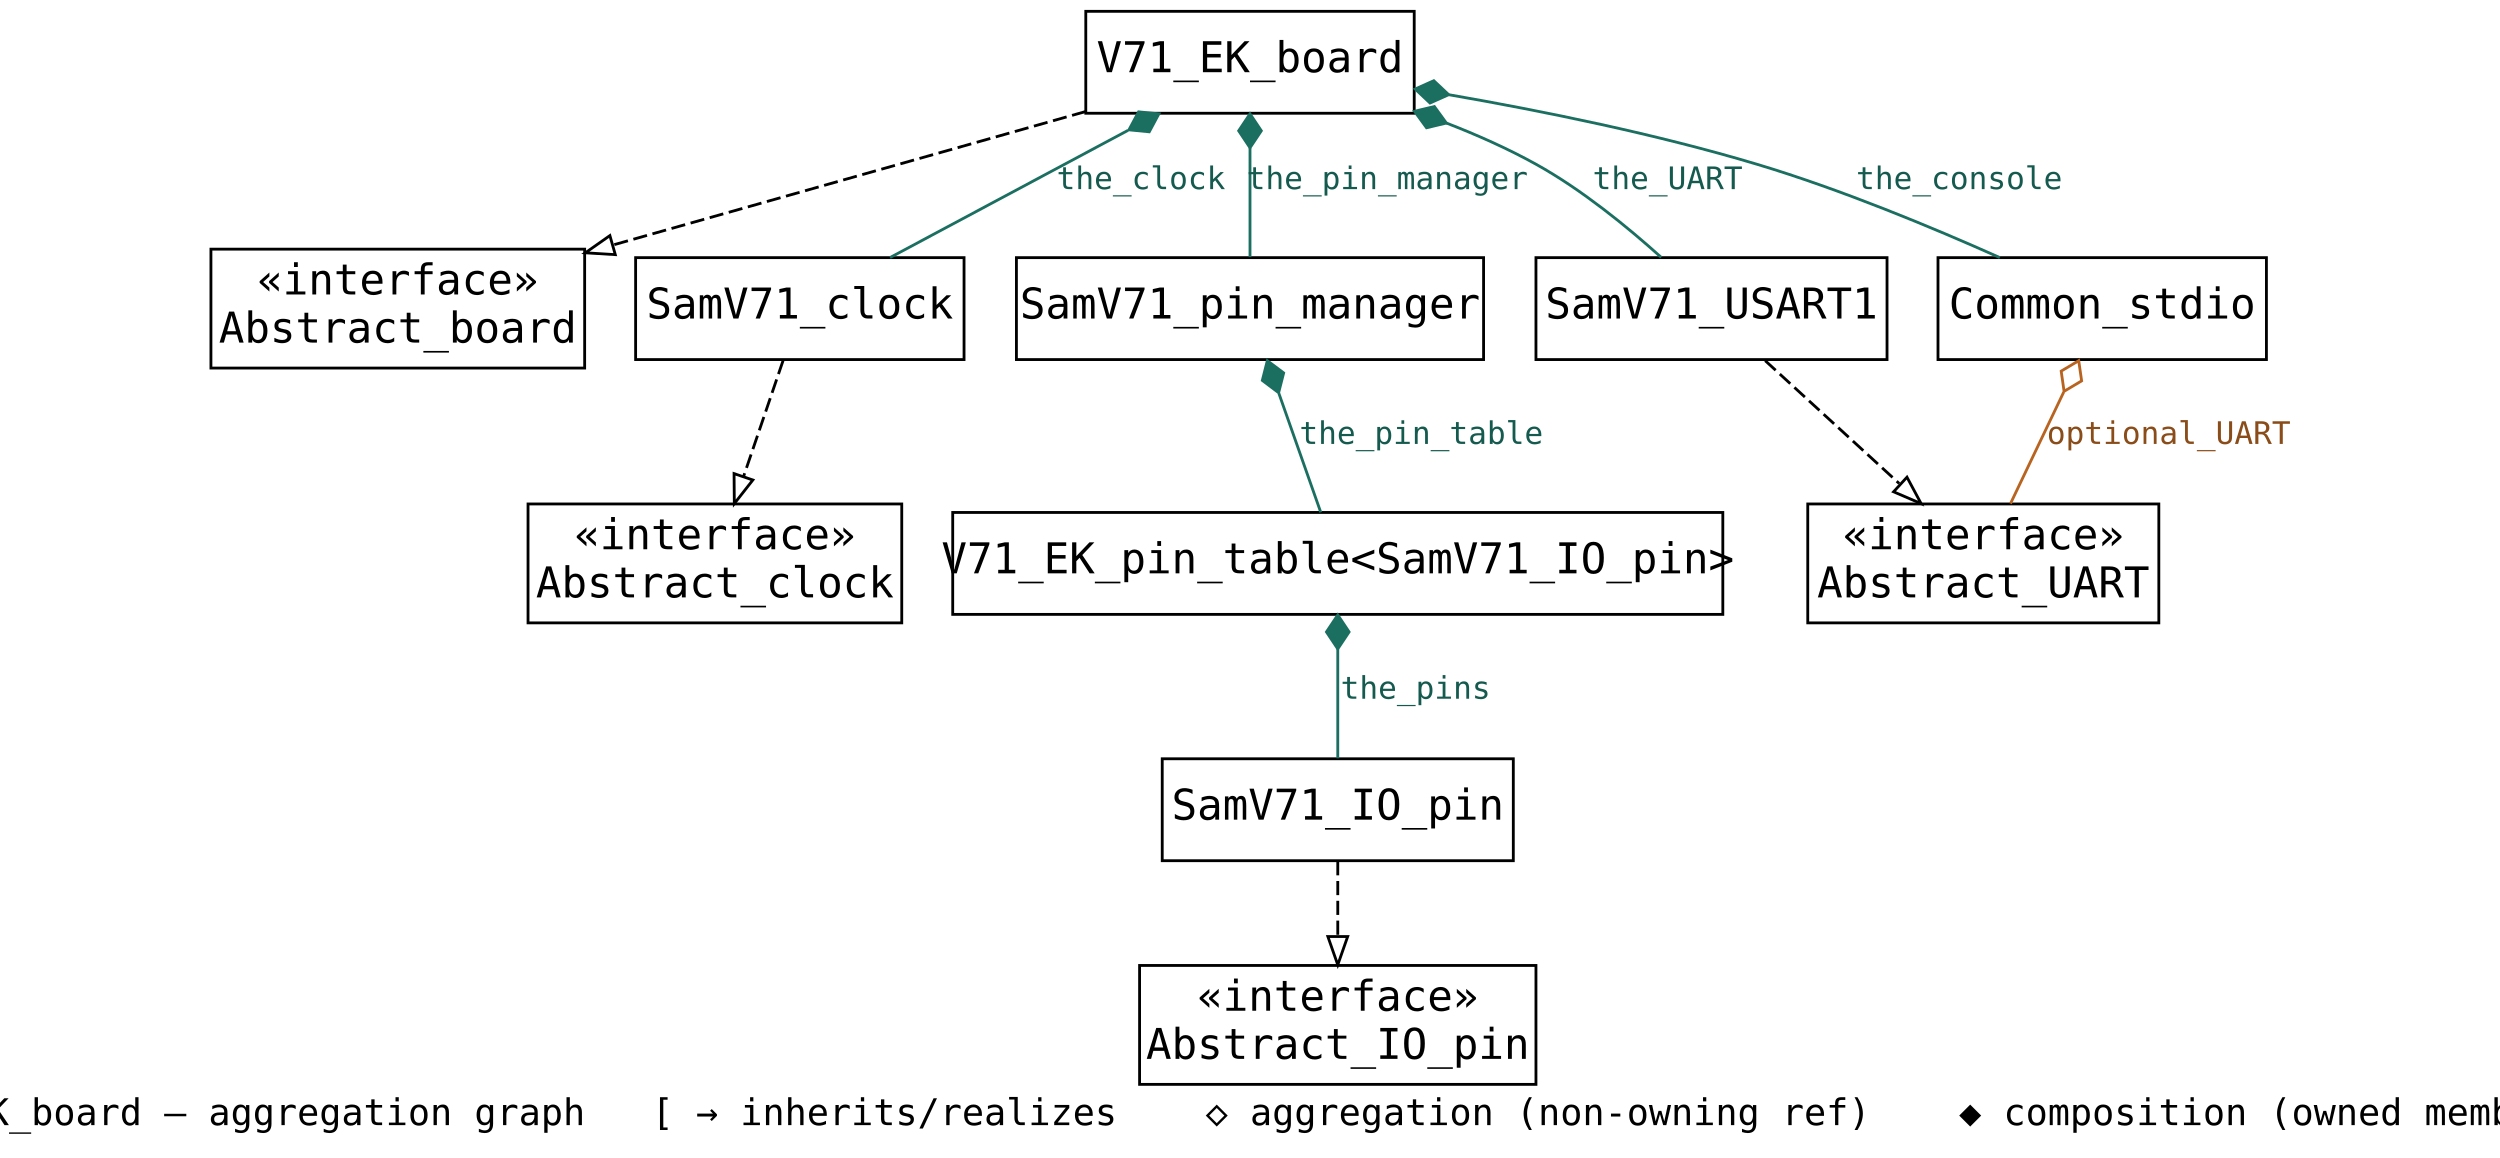
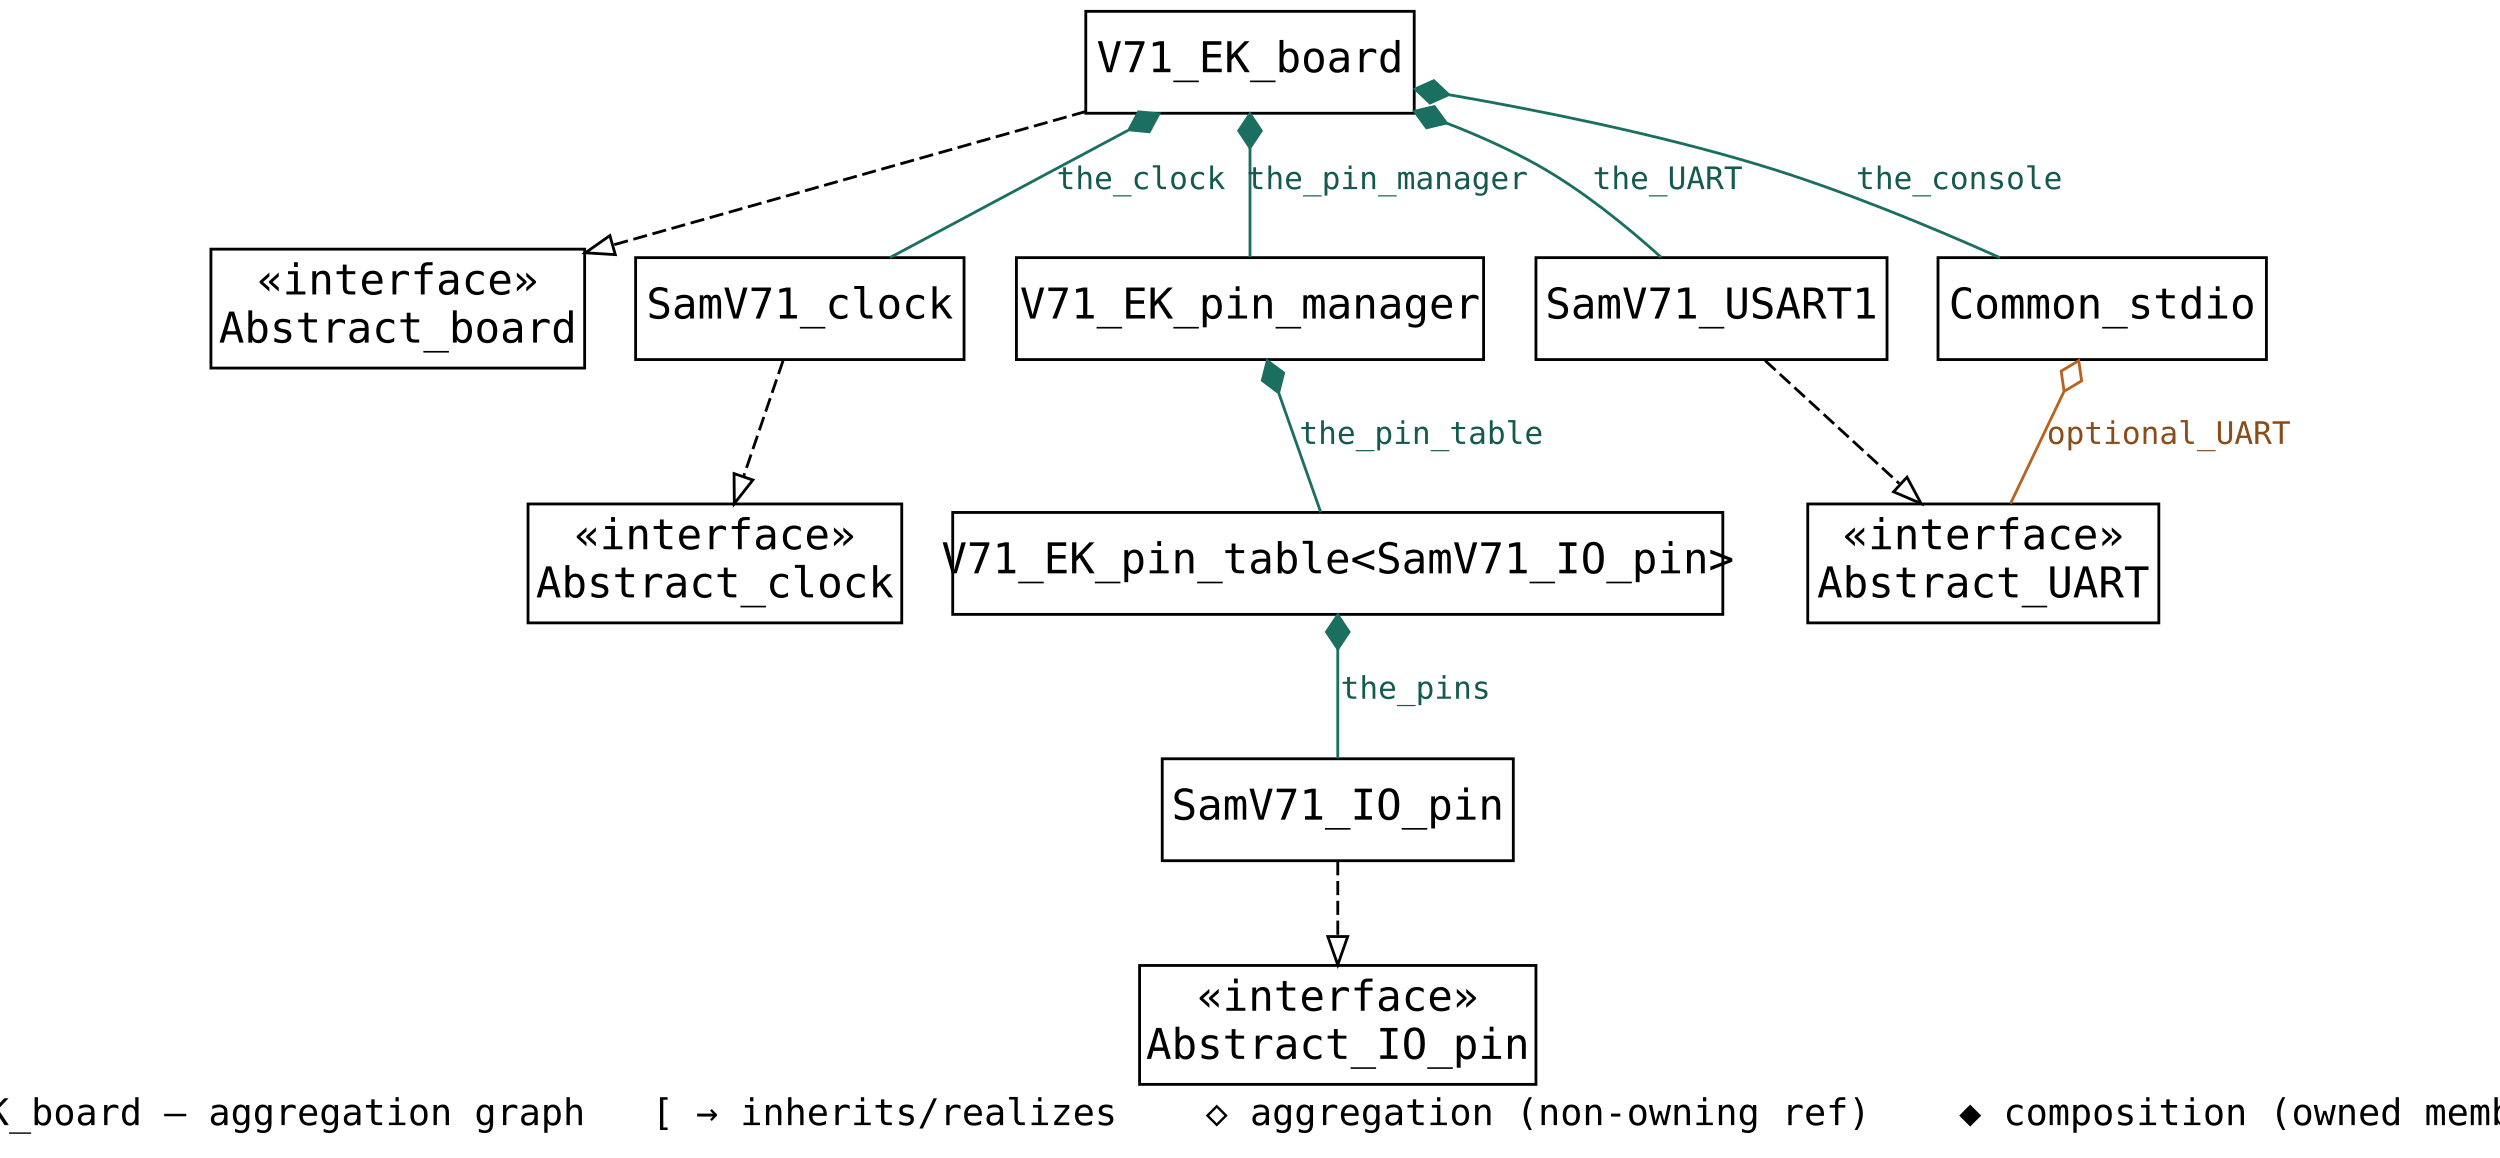
<svg xmlns="http://www.w3.org/2000/svg" width="883pt" height="409pt" viewBox="0.00 0.00 883.00 409.00">
  <g id="graph0" class="graph" transform="scale(1 1) rotate(0) translate(4 405)">
    <polygon fill="white" stroke="transparent" points="-4,4 -4,-405 879,-405 879,4 -4,4" />
    <text text-anchor="middle" x="437.5" y="-7.6" font-family="Consolas" font-size="13.00">V71_EK_board — aggregation graph   [ → inherits/realizes    ◇ aggregation (non-owning ref)    ◆ composition (owned member) ]</text>
    <g id="node1" class="node">
      <polygon fill="none" stroke="black" points="202.5,-317 70.5,-317 70.5,-275 202.5,-275 202.5,-317" />
      <text text-anchor="middle" x="136.5" y="-301" font-family="Consolas" font-size="15.00">«interface»</text>
      <text text-anchor="middle" x="136.5" y="-284" font-family="Consolas" font-size="15.00">Abstract_board</text>
    </g>
    <g id="node2" class="node">
      <polygon fill="none" stroke="black" points="314.5,-227 182.5,-227 182.5,-185 314.5,-185 314.5,-227" />
      <text text-anchor="middle" x="248.5" y="-211" font-family="Consolas" font-size="15.00">«interface»</text>
      <text text-anchor="middle" x="248.5" y="-194" font-family="Consolas" font-size="15.00">Abstract_clock</text>
    </g>
    <g id="node3" class="node">
      <polygon fill="none" stroke="black" points="758.5,-227 634.5,-227 634.5,-185 758.5,-185 758.5,-227" />
      <text text-anchor="middle" x="696.5" y="-211" font-family="Consolas" font-size="15.00">«interface»</text>
      <text text-anchor="middle" x="696.5" y="-194" font-family="Consolas" font-size="15.00">Abstract_UART</text>
    </g>
    <g id="node4" class="node">
      <polygon fill="none" stroke="black" points="538.5,-64 398.5,-64 398.5,-22 538.5,-22 538.5,-64" />
      <text text-anchor="middle" x="468.5" y="-48" font-family="Consolas" font-size="15.00">«interface»</text>
      <text text-anchor="middle" x="468.5" y="-31" font-family="Consolas" font-size="15.00">Abstract_IO_pin</text>
    </g>
    <g id="node5" class="node">
      <polygon fill="none" stroke="black" points="495.5,-401 379.5,-401 379.5,-365 495.5,-365 495.5,-401" />
      <text text-anchor="middle" x="437.5" y="-379.5" font-family="Consolas" font-size="15.00">V71_EK_board</text>
    </g>
    <g id="edge1" class="edge">
      <path fill="none" stroke="black" stroke-dasharray="5,2" d="M379.46,-365.61C331.96,-352.2 264.39,-333.11 212.56,-318.48" />
      <polygon fill="none" stroke="black" points="213.32,-315.06 202.74,-315.71 211.41,-321.79 213.32,-315.06" />
    </g>
    <g id="node6" class="node">
      <polygon fill="none" stroke="black" points="336.5,-314 220.5,-314 220.5,-278 336.5,-278 336.5,-314" />
      <text text-anchor="middle" x="278.5" y="-292.5" font-family="Consolas" font-size="15.00">SamV71_clock</text>
    </g>
-     <g id="edge5" class="edge">
+     <g id="edge2" class="edge">
      <path fill="none" stroke="#1b6f60" d="M394.43,-358.97C367.91,-344.8 334.49,-326.93 310.36,-314.03" />
      <polygon fill="#1b6f60" stroke="#1b6f60" points="394.74,-359.14 401.92,-358.44 405.32,-364.8 398.15,-365.5 394.74,-359.14" />
      <text text-anchor="middle" x="399" y="-338.2" font-family="Consolas" font-size="11.00" fill="#155a4e"> the_clock</text>
    </g>
    <g id="node7" class="node">
      <polygon fill="none" stroke="black" points="520,-314 355,-314 355,-278 520,-278 520,-314" />
-       <text text-anchor="middle" x="437.5" y="-292.5" font-family="Consolas" font-size="15.00">SamV71_pin_manager</text>
+       <text text-anchor="middle" x="437.5" y="-292.5" font-family="Consolas" font-size="15.00">V71_EK_pin_manager</text>
    </g>
-     <g id="edge6" class="edge">
+     <g id="edge3" class="edge">
      <path fill="none" stroke="#1b6f60" d="M437.5,-352.74C437.5,-339.88 437.5,-325.23 437.5,-314.18" />
      <polygon fill="#1b6f60" stroke="#1b6f60" points="437.5,-352.8 441.5,-358.8 437.5,-364.8 433.5,-358.8 437.5,-352.8" />
      <text text-anchor="middle" x="486" y="-338.2" font-family="Consolas" font-size="11.00" fill="#155a4e"> the_pin_manager</text>
    </g>
-     <g id="node10" class="node">
+     <g id="node8" class="node">
      <polygon fill="none" stroke="black" points="662.5,-314 538.5,-314 538.5,-278 662.5,-278 662.5,-314" />
      <text text-anchor="middle" x="600.5" y="-292.5" font-family="Consolas" font-size="15.00">SamV71_USART1</text>
    </g>
-     <g id="edge7" class="edge">
+     <g id="edge4" class="edge">
      <path fill="none" stroke="#1b6f60" d="M506.87,-361.54C517.73,-357.33 528.62,-352.48 538.5,-347 554.71,-338.02 570.93,-324.74 582.72,-314.12" />
      <polygon fill="#1b6f60" stroke="#1b6f60" points="506.86,-361.54 502.62,-367.37 495.6,-365.7 499.85,-359.87 506.86,-361.54" />
      <text text-anchor="middle" x="585" y="-338.2" font-family="Consolas" font-size="11.00" fill="#155a4e"> the_UART</text>
    </g>
-     <g id="node11" class="node">
+     <g id="node9" class="node">
      <polygon fill="none" stroke="black" points="796.5,-314 680.5,-314 680.5,-278 796.5,-278 796.5,-314" />
      <text text-anchor="middle" x="738.5" y="-292.5" font-family="Consolas" font-size="15.00">Common_stdio</text>
    </g>
-     <g id="edge8" class="edge">
+     <g id="edge5" class="edge">
      <path fill="none" stroke="#1b6f60" d="M507.78,-371.54C541.11,-365.75 581.24,-357.56 616.5,-347 646.1,-338.13 678.41,-324.71 702.34,-314.01" />
      <polygon fill="#1b6f60" stroke="#1b6f60" points="507.67,-371.56 502.42,-376.5 495.84,-373.56 501.08,-368.61 507.67,-371.56" />
      <text text-anchor="middle" x="688" y="-338.2" font-family="Consolas" font-size="11.00" fill="#155a4e"> the_console</text>
    </g>
-     <g id="edge2" class="edge">
+     <g id="edge6" class="edge">
      <path fill="none" stroke="black" stroke-dasharray="5,2" d="M272.57,-277.61C268.59,-265.93 263.23,-250.22 258.59,-236.59" />
      <polygon fill="none" stroke="black" points="261.9,-235.46 255.36,-227.12 255.27,-237.72 261.9,-235.46" />
    </g>
-     <g id="node8" class="node">
+     <g id="node10" class="node">
      <polygon fill="none" stroke="black" points="604.5,-224 332.5,-224 332.5,-188 604.5,-188 604.5,-224" />
      <text text-anchor="middle" x="468.5" y="-202.5" font-family="Consolas" font-size="15.00">V71_EK_pin_table&lt;SamV71_IO_pin&gt;</text>
    </g>
-     <g id="edge9" class="edge">
+     <g id="edge7" class="edge">
      <path fill="none" stroke="#1b6f60" d="M447.67,-266.14C452.57,-252.21 458.29,-235.98 462.49,-224.05" />
      <polygon fill="#1b6f60" stroke="#1b6f60" points="447.61,-266.3 449.39,-273.28 443.62,-277.61 441.85,-270.63 447.61,-266.3" />
      <text text-anchor="middle" x="498" y="-248.2" font-family="Consolas" font-size="11.00" fill="#155a4e"> the_pin_table</text>
    </g>
-     <g id="node9" class="node">
-       <polygon fill="none" stroke="black" points="530.5,-137 406.5,-137 406.5,-101 530.5,-101 530.5,-137" />
-       <text text-anchor="middle" x="468.5" y="-115.5" font-family="Consolas" font-size="15.00">SamV71_IO_pin</text>
-     </g>
    <g id="edge10" class="edge">
-       <path fill="none" stroke="#1b6f60" d="M468.5,-175.74C468.5,-162.88 468.5,-148.23 468.5,-137.18" />
-       <polygon fill="#1b6f60" stroke="#1b6f60" points="468.5,-175.8 472.5,-181.8 468.5,-187.8 464.5,-181.8 468.5,-175.8" />
-       <text text-anchor="middle" x="496" y="-158.2" font-family="Consolas" font-size="11.00" fill="#155a4e"> the_pins</text>
-     </g>
-     <g id="edge4" class="edge">
-       <path fill="none" stroke="black" stroke-dasharray="5,2" d="M468.5,-100.84C468.5,-92.98 468.5,-83.43 468.5,-74.42" />
-       <polygon fill="none" stroke="black" points="472,-74.22 468.5,-64.22 465,-74.22 472,-74.22" />
-     </g>
-     <g id="edge3" class="edge">
      <path fill="none" stroke="black" stroke-dasharray="5,2" d="M619.47,-277.61C632.96,-265.24 651.36,-248.38 666.79,-234.23" />
      <polygon fill="none" stroke="black" points="669.54,-236.46 674.55,-227.12 664.81,-231.3 669.54,-236.46" />
    </g>
    <g id="edge11" class="edge">
      <path fill="none" stroke="#b8631f" d="M724.91,-266.53C718.78,-253.67 711.67,-238.79 706.1,-227.12" />
      <polygon fill="none" stroke="#b8631f" points="725.03,-266.78 731.23,-270.48 730.2,-277.61 724.01,-273.92 725.03,-266.78" />
      <text text-anchor="middle" x="762" y="-248.2" font-family="Consolas" font-size="11.00" fill="#8a4c18"> optional_UART</text>
    </g>
+     <g id="node11" class="node">
+       <polygon fill="none" stroke="black" points="530.5,-137 406.5,-137 406.5,-101 530.5,-101 530.5,-137" />
+       <text text-anchor="middle" x="468.5" y="-115.5" font-family="Consolas" font-size="15.00">SamV71_IO_pin</text>
+     </g>
+     <g id="edge8" class="edge">
+       <path fill="none" stroke="#1b6f60" d="M468.5,-175.74C468.5,-162.88 468.5,-148.23 468.5,-137.18" />
+       <polygon fill="#1b6f60" stroke="#1b6f60" points="468.5,-175.8 472.5,-181.8 468.5,-187.8 464.5,-181.8 468.5,-175.8" />
+       <text text-anchor="middle" x="496" y="-158.2" font-family="Consolas" font-size="11.00" fill="#155a4e"> the_pins</text>
+     </g>
+     <g id="edge9" class="edge">
+       <path fill="none" stroke="black" stroke-dasharray="5,2" d="M468.5,-100.84C468.5,-92.98 468.5,-83.43 468.5,-74.42" />
+       <polygon fill="none" stroke="black" points="472,-74.22 468.5,-64.22 465,-74.22 472,-74.22" />
+     </g>
  </g>
</svg>
